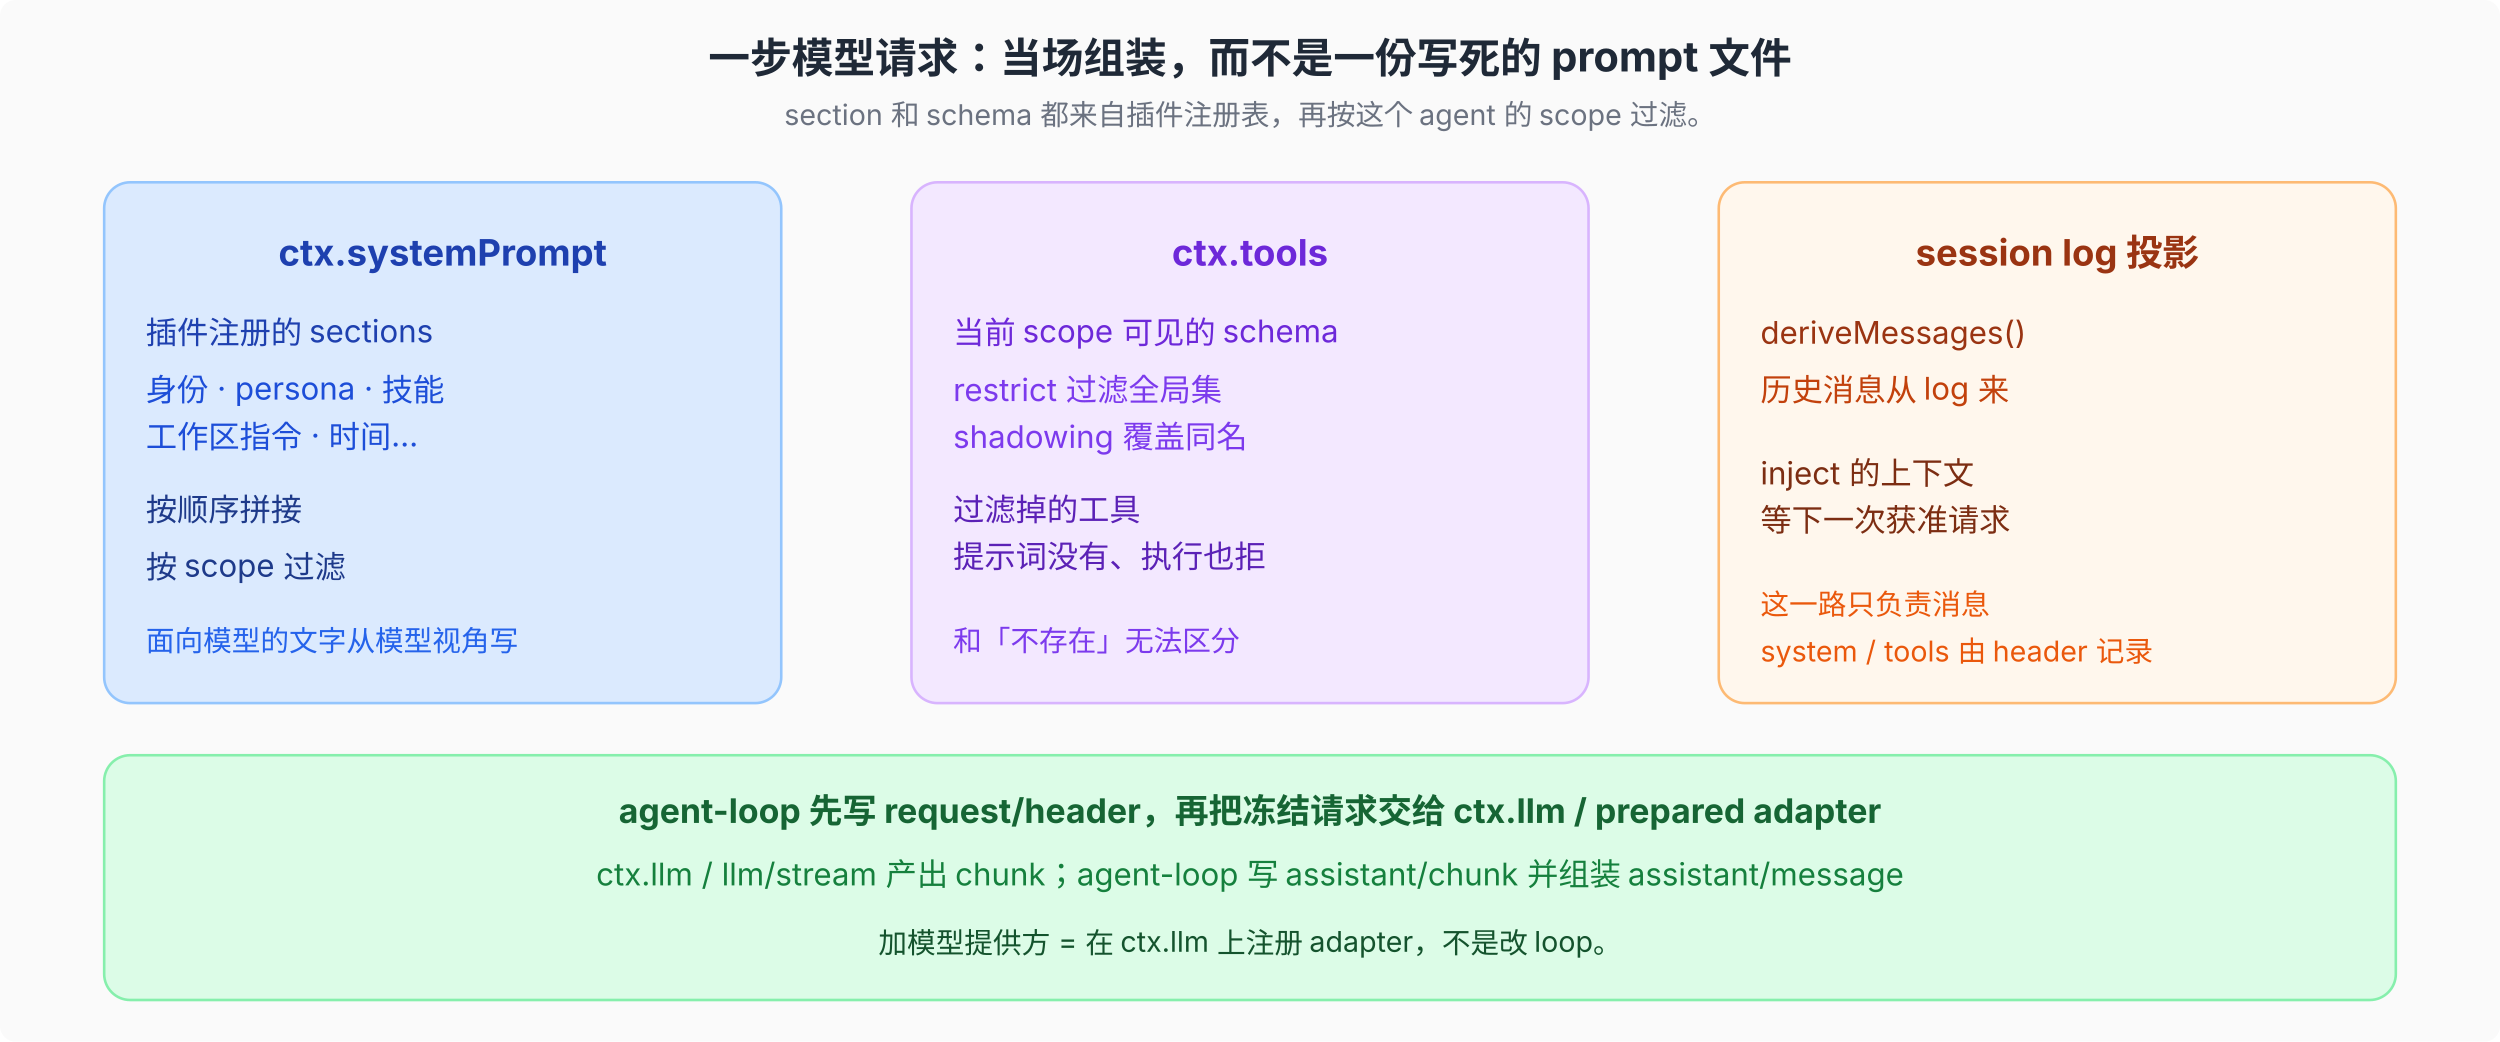
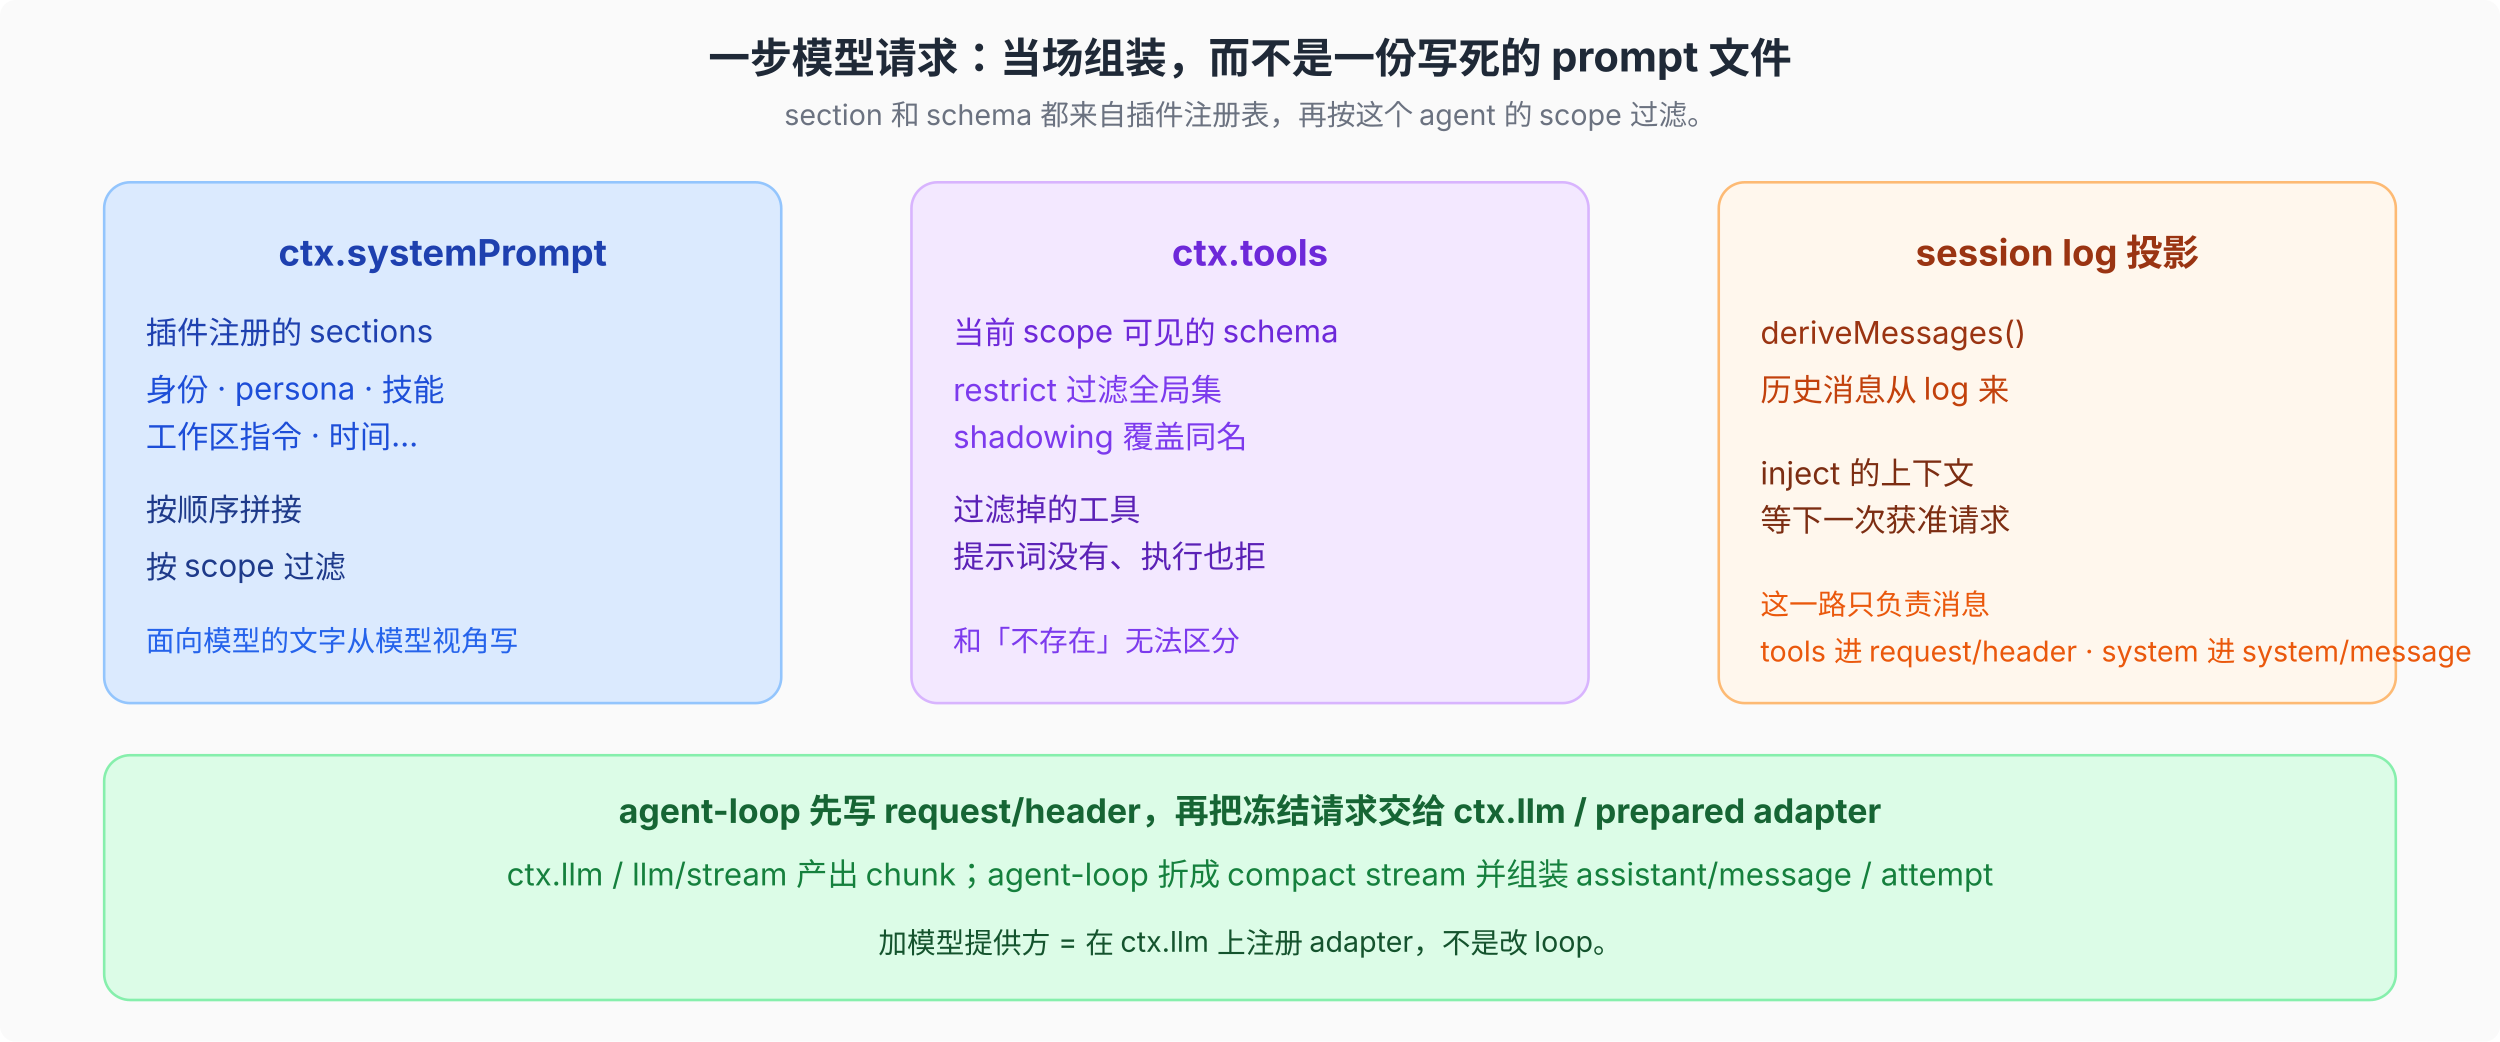
<svg xmlns="http://www.w3.org/2000/svg" viewBox="0 0 960 400" font-family="system-ui, -apple-system, 'PingFang SC', 'Noto Sans SC', sans-serif" font-size="12">
  <defs>
    <marker id="arr" markerWidth="8" markerHeight="6" refX="8" refY="3" orient="auto">
      <path d="M0,0 L8,3 L0,6 Z" fill="#4b5563" />
    </marker>
  </defs>
  <rect width="960" height="400" fill="#fafafa" rx="6" />
  <text x="480" y="28" text-anchor="middle" font-size="16" font-weight="700" fill="#1f2937">一步模型请求：当场组装，而不是一份写死的 prompt 文件</text>
  <text x="480" y="48" text-anchor="middle" font-size="11" fill="#6b7280">section 和 schema 都来自插件注册表，再按这个 agent 的 scope 过滤。</text>
  <rect x="40" y="70" width="260" height="200" rx="10" fill="#dbeafe" stroke="#93c5fd" />
  <text x="170" y="102" text-anchor="middle" font-size="14" font-weight="700" fill="#1e40af">ctx.systemPrompt</text>
  <text x="56" y="132" font-size="12" fill="#1e40af">插件注册的 sections</text>
  <text x="56" y="154" font-size="12" fill="#1d4ed8">身份 · persona · 技能</text>
  <text x="56" y="172" font-size="12" fill="#1d4ed8">工作区指令 · 时间…</text>
  <text x="56" y="200" font-size="12" fill="#1e3a8a">按顺序拼接</text>
  <text x="56" y="222" font-size="12" fill="#1e3a8a">按 scope 过滤</text>
  <text x="56" y="250" font-size="11" fill="#2563eb">面向模型的文字从模型视角写</text>
  <rect x="350" y="70" width="260" height="200" rx="10" fill="#f3e8ff" stroke="#d8b4fe" />
  <text x="480" y="102" text-anchor="middle" font-size="14" font-weight="700" fill="#6d28d9">ctx.tools</text>
  <text x="366" y="132" font-size="12" fill="#6d28d9">当前 scope 可见的 schema</text>
  <text x="366" y="154" font-size="12" fill="#7c3aed">restrict 过滤全局集</text>
  <text x="366" y="172" font-size="12" fill="#7c3aed">shadowing 覆盖同名</text>
  <text x="366" y="200" font-size="12" fill="#5b21b6">过滤掉的工具</text>
  <text x="366" y="218" font-size="12" fill="#5b21b6">提示词没有、执行也拒</text>
  <text x="366" y="250" font-size="11" fill="#7c3aed">和「不存在」无法区分</text>
  <rect x="660" y="70" width="260" height="200" rx="10" fill="#fff7ed" stroke="#fdba74" />
  <text x="790" y="102" text-anchor="middle" font-size="14" font-weight="700" fill="#9a3412">session log 投影</text>
  <text x="676" y="132" font-size="12" fill="#9a3412">deriveMessages()</text>
  <text x="676" y="154" font-size="12" fill="#c2410c">历史消息从 log 来</text>
  <text x="676" y="186" font-size="12" fill="#7c2d12">inject 的上下文</text>
  <text x="676" y="204" font-size="12" fill="#7c2d12">等下一次获准请求</text>
  <text x="676" y="236" font-size="11" fill="#ea580c">这一路只负责消息</text>
-   <text x="676" y="254" font-size="11" fill="#ea580c">system / tools 由 header 记录</text>
+   <text x="676" y="254" font-size="11" fill="#ea580c">tools 进 request/header · system 进 system/message</text>
  <rect x="40" y="290" width="880" height="94" rx="10" fill="#dcfce7" stroke="#86efac" />
  <text x="480" y="316" text-anchor="middle" font-size="13" font-weight="700" fill="#166534">agent-loop 先写 request/header，再把冻结请求交给 ctx.llm / prepared adapter</text>
-   <text x="480" y="340" text-anchor="middle" font-size="12" fill="#15803d">ctx.llm / llm/stream 产出 chunk；agent-loop 写 assistant/chunk 并组装 assistant/message</text>
+   <text x="480" y="340" text-anchor="middle" font-size="12" fill="#15803d">ctx.llm / llm/stream 产出 chunk；agent-loop 折成 compact stream 并组装 assistant/message / attempt</text>
  <text x="480" y="366" text-anchor="middle" font-size="11" fill="#14532d">加模型提供方 = 在 ctx.llm 上注册 adapter，不是改 loop。</text>
</svg>
